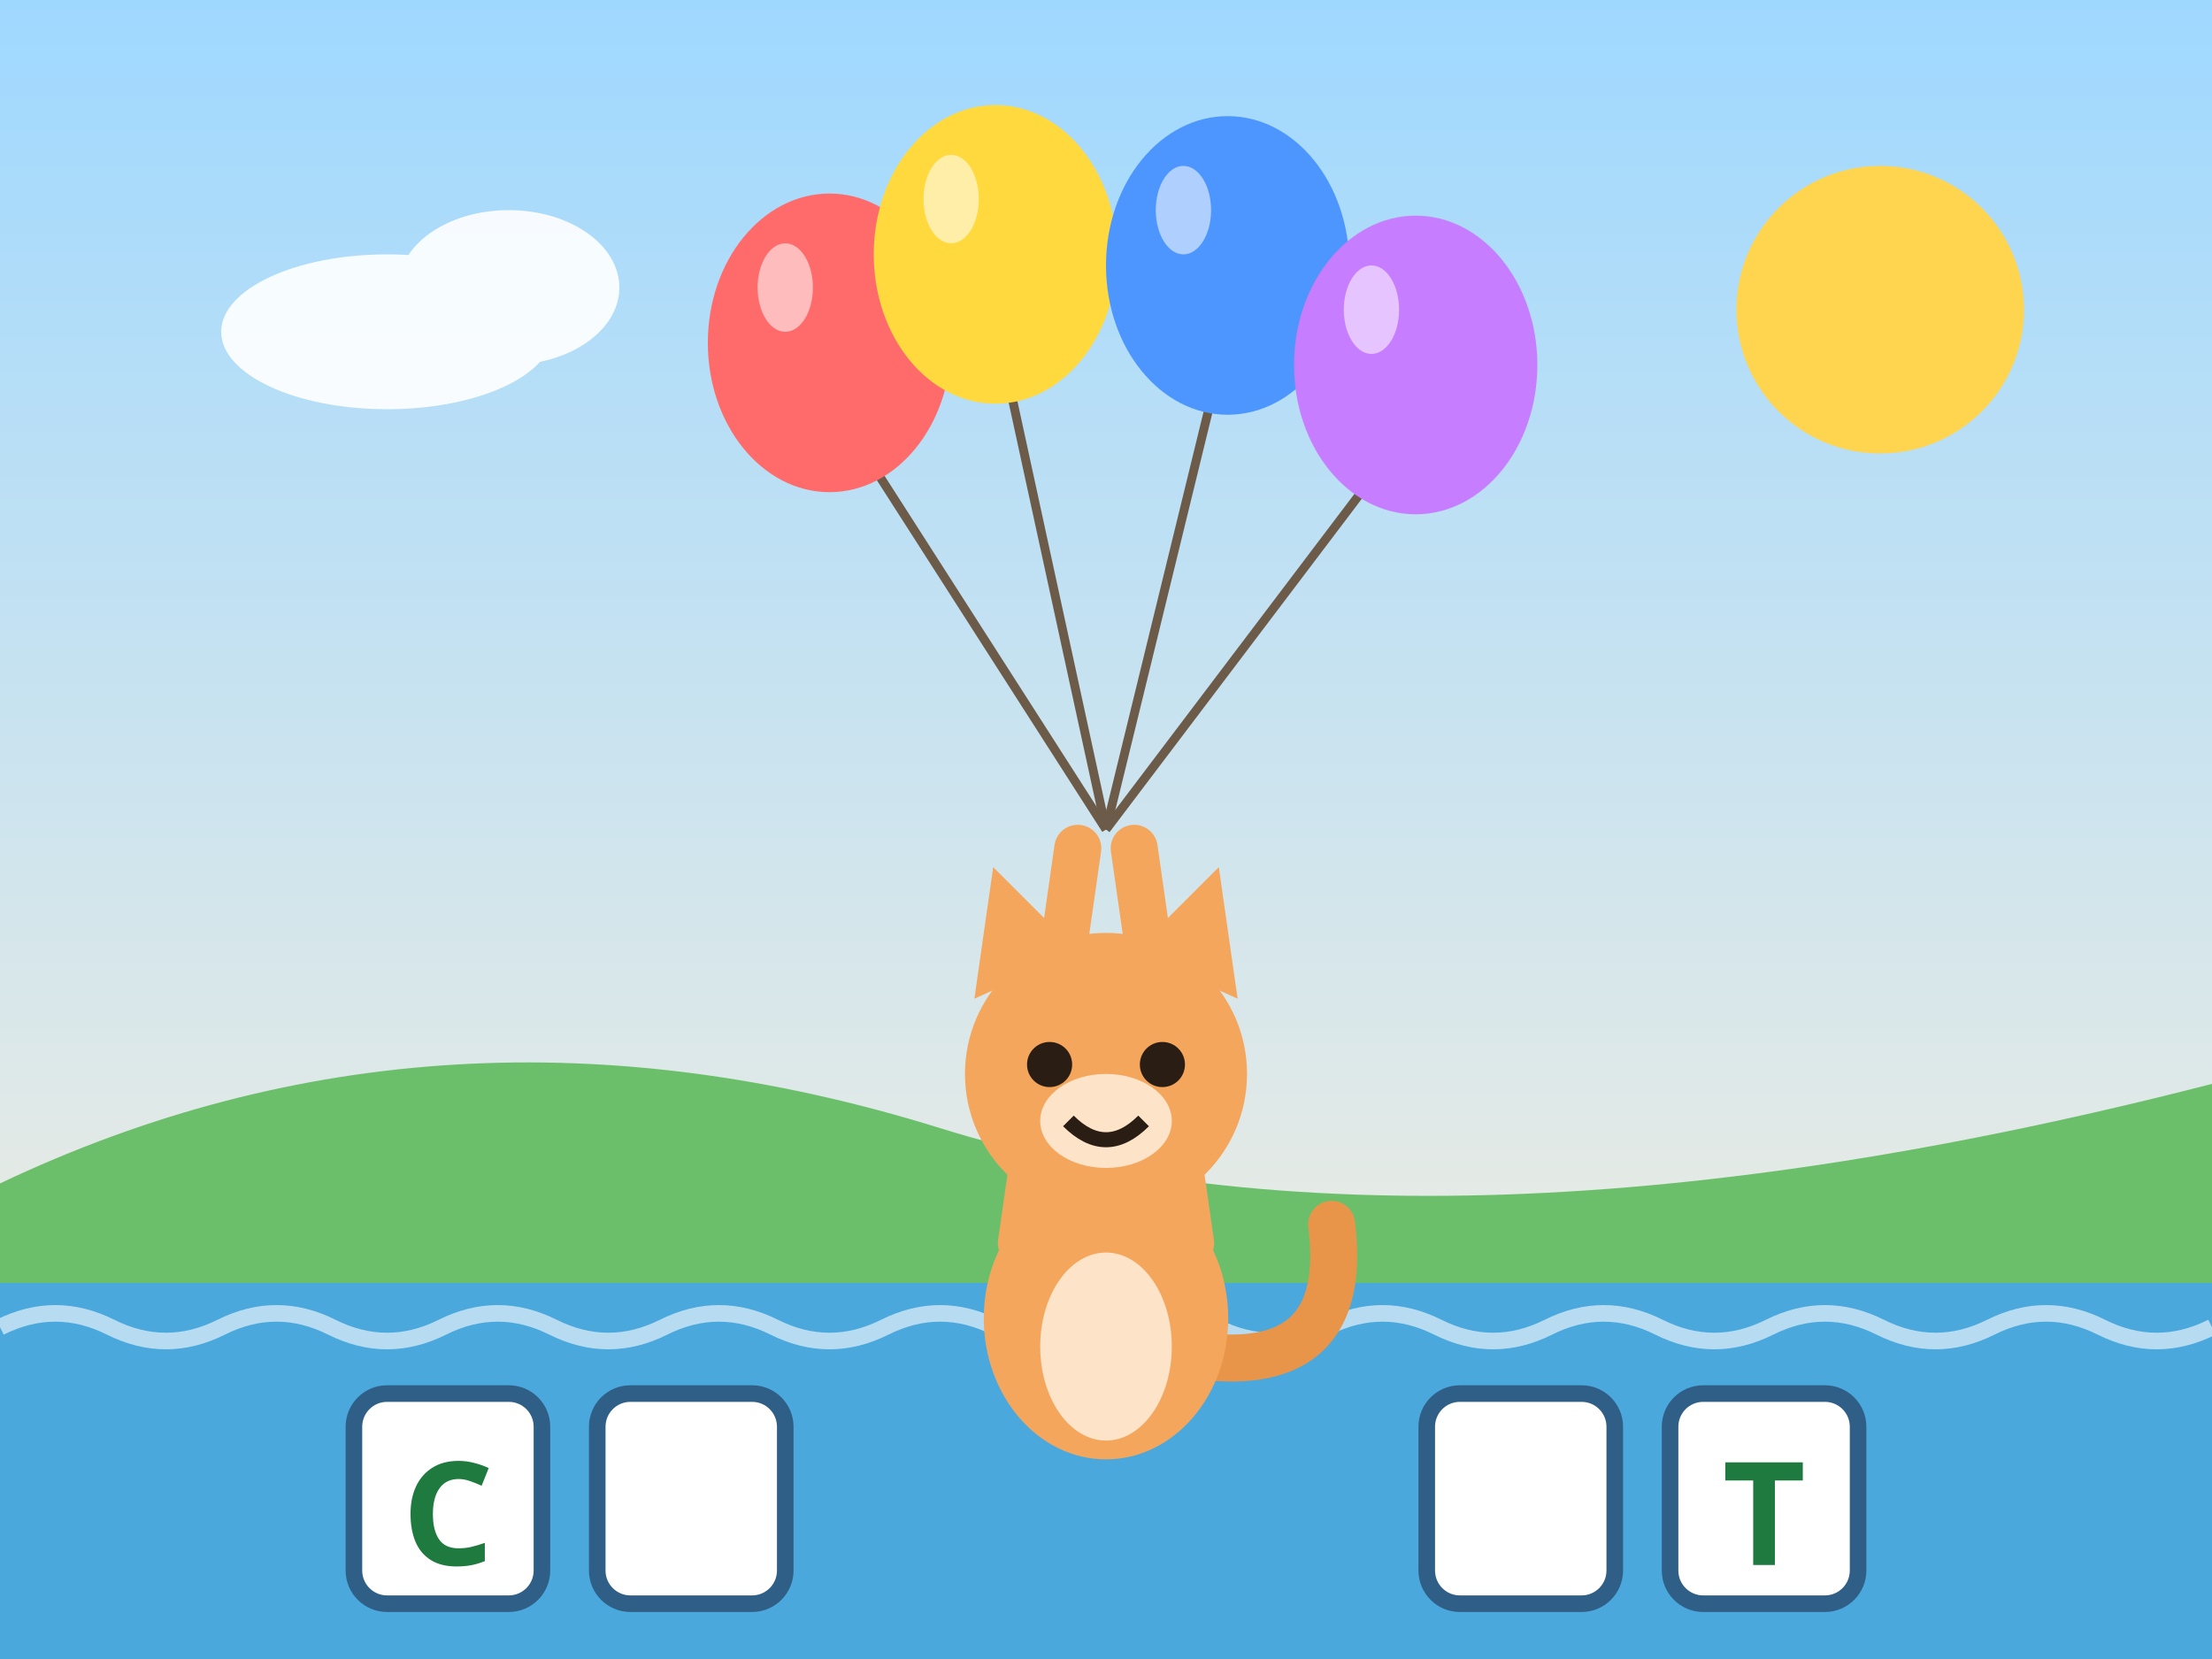
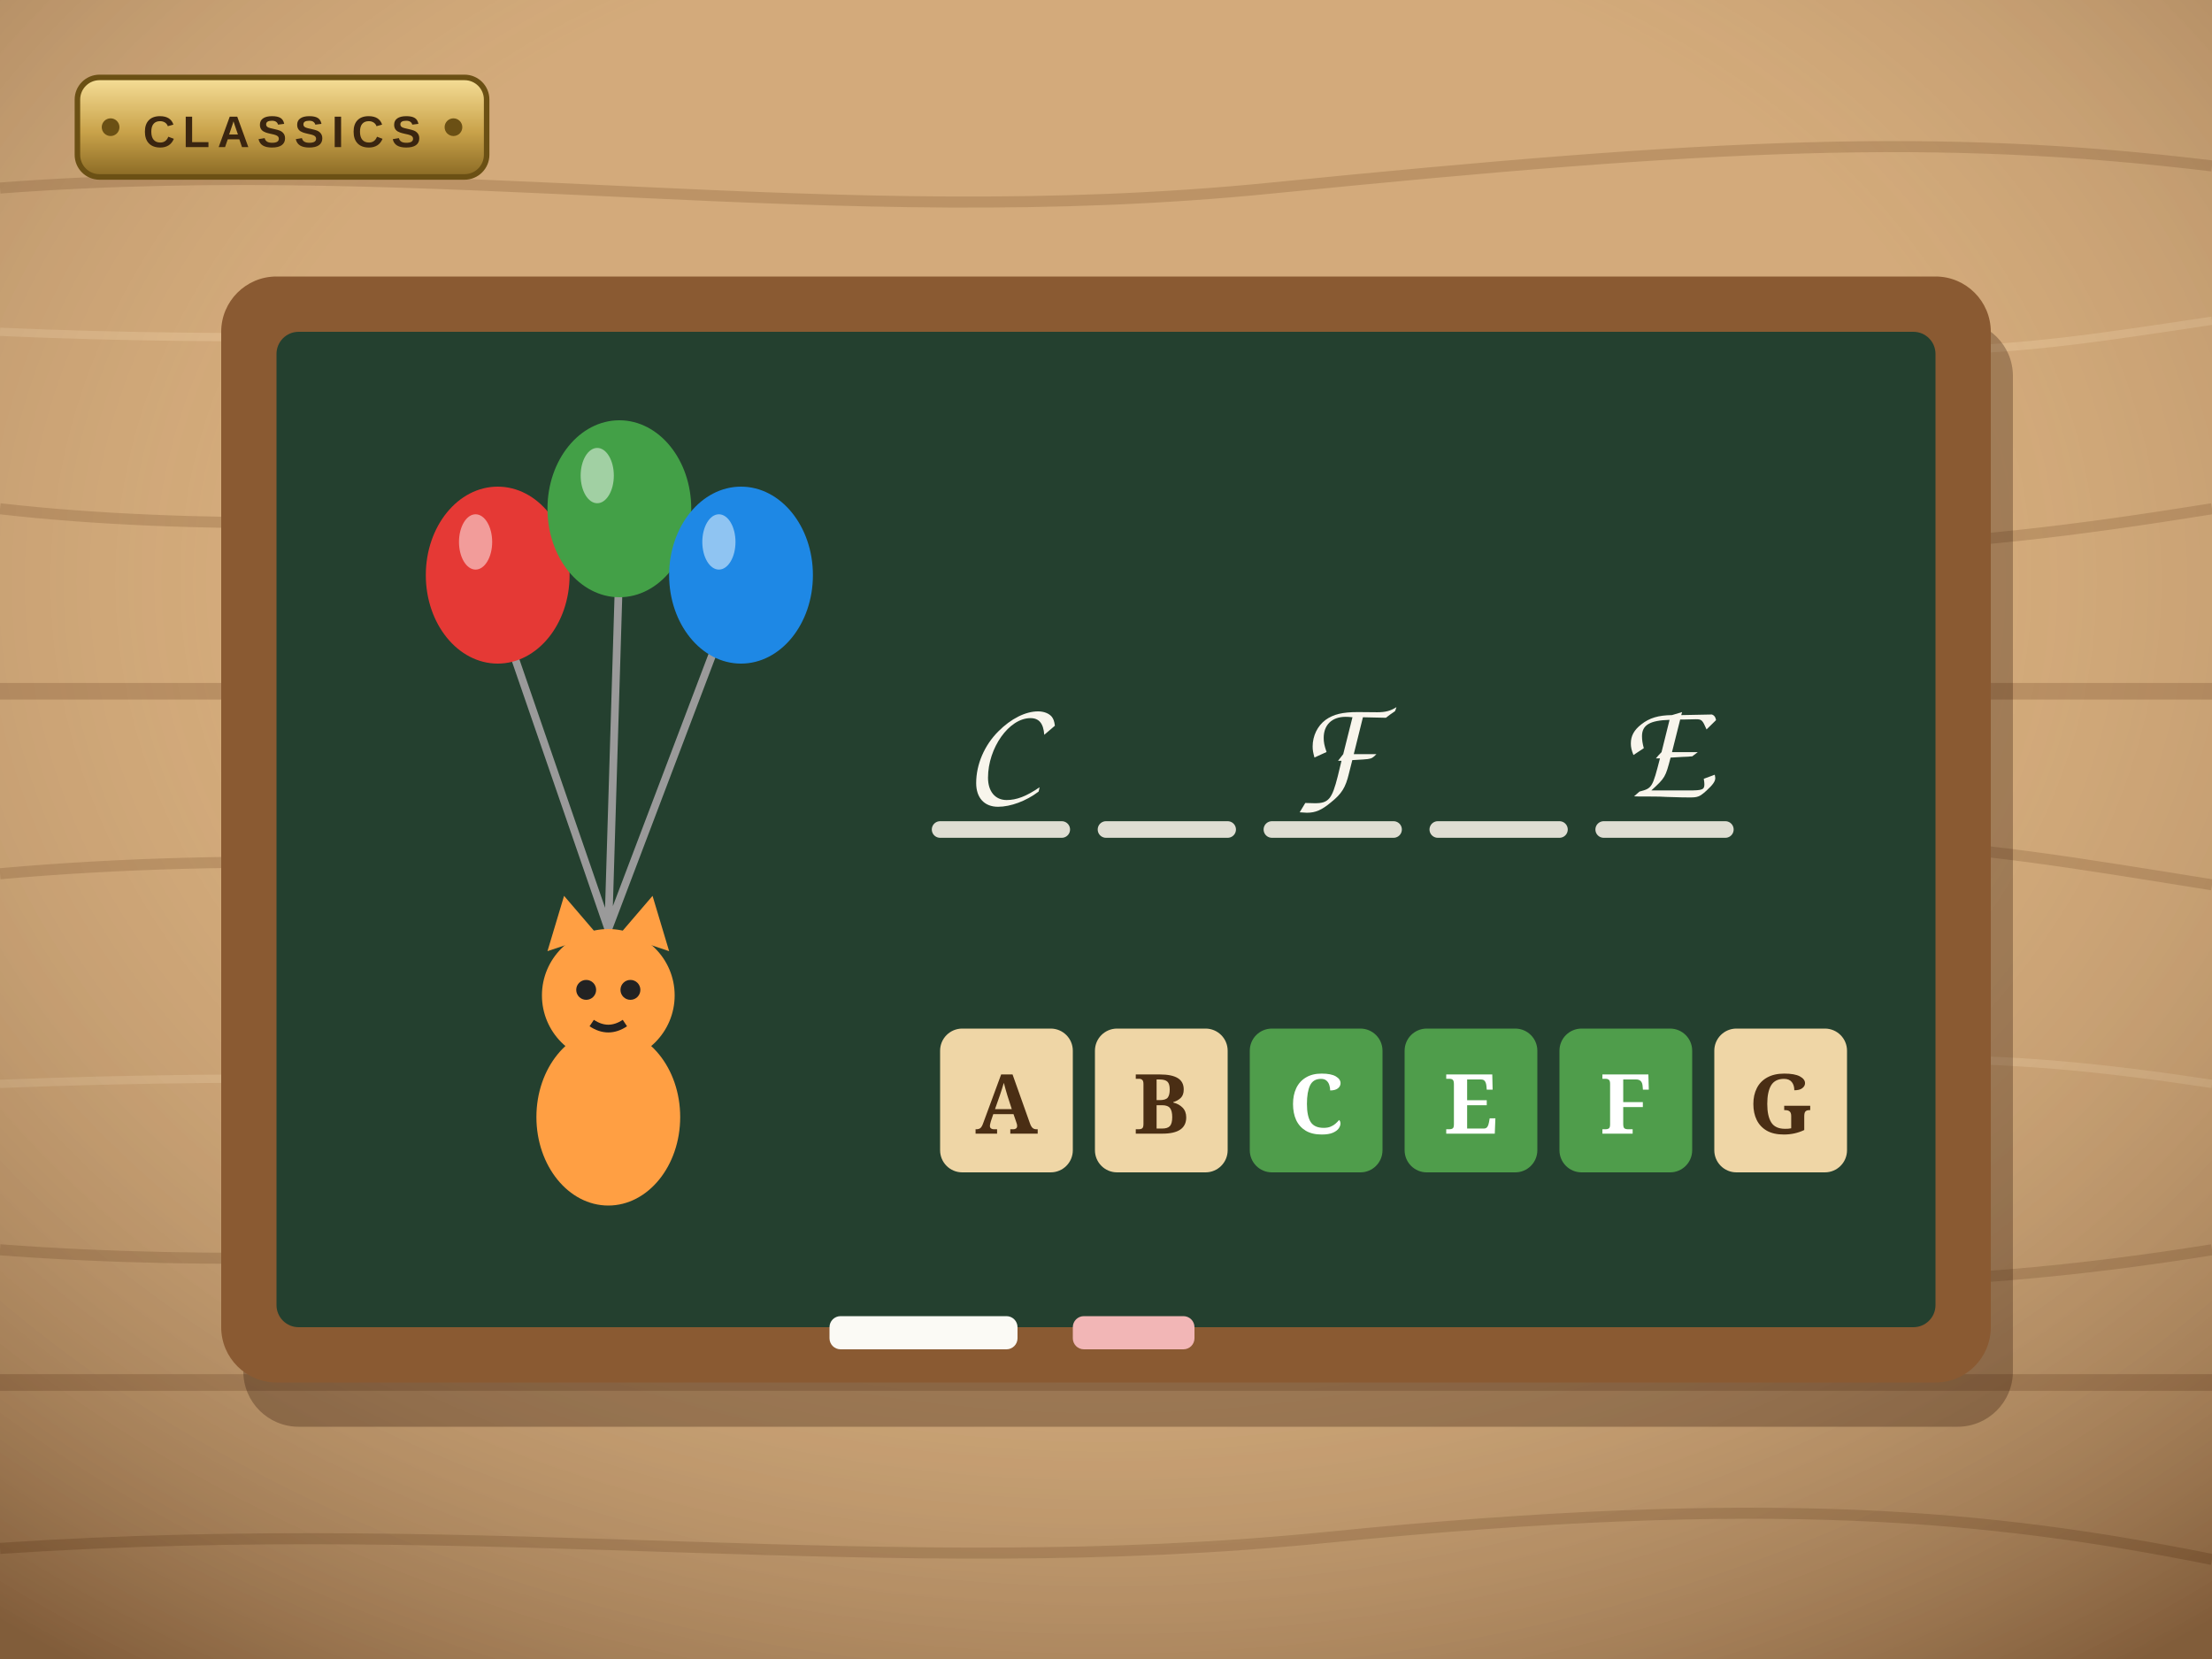
<svg xmlns="http://www.w3.org/2000/svg" viewBox="0 0 400 300">
  <defs>
-     <linearGradient id="s" x1="0" y1="0" x2="0" y2="1">
-       <stop offset="0" stop-color="#9fd8ff" />
-       <stop offset="1" stop-color="#fff1dc" />
+     <radialGradient id="v" cx=".5" cy=".35" r=".8">
+       <stop offset=".5" stop-color="#fff3d6" stop-opacity=".18" />
+       <stop offset="1" stop-color="#2a1205" stop-opacity=".45" />
+     </radialGradient>
+     <linearGradient id="br" x1="0" y1="0" x2="0" y2="1">
+       <stop offset="0" stop-color="#f6df98" />
+       <stop offset=".55" stop-color="#c9a24a" />
+       <stop offset="1" stop-color="#8a6a24" />
    </linearGradient>
  </defs>
-   <rect width="400" height="300" fill="url(#s)" />
-   <circle cx="340" cy="56" r="26" fill="#ffd54f" />
-   <g fill="#fff" opacity=".9">
-     <ellipse cx="70" cy="60" rx="30" ry="14" />
-     <ellipse cx="92" cy="52" rx="20" ry="14" />
+   <rect width="400" height="300" fill="#c99a66" />
+   <g fill="none" stroke="#7a4a22" stroke-opacity=".35" stroke-width="2">
+     <path d="M0 34c80-6 150 8 230 0s120-10 170-4" />
+     <path d="M0 92c70 8 160-6 240 2s110 6 160-2" />
+     <path d="M0 158c90-8 170 10 250 0s100-6 150 2" />
+     <path d="M0 226c80 6 150-8 230 0s120 8 170 0" />
+     <path d="M0 280c90-6 160 6 240-2s120-4 160 4" />
  </g>
-   <path d="M0 214 Q80 176 170 204 T400 196 V300 H0Z" fill="#6cbf6a" />
-   <rect y="232" width="400" height="68" fill="#4aa8dd" />
-   <path d="M0 240 q10 -5 20 0 t20 0 t20 0 t20 0 t20 0 t20 0 t20 0 t20 0 t20 0 t20 0 t20 0 t20 0 t20 0 t20 0 t20 0 t20 0 t20 0 t20 0 t20 0 t20 0" stroke="#fff" stroke-opacity=".6" stroke-width="3" fill="none" />
-   <g stroke="#6d5b4a" stroke-width="1.6" fill="none">
-     <path d="M200 150 L150 72" />
-     <path d="M200 150 L180 58" />
-     <path d="M200 150 L222 60" />
-     <path d="M200 150 L256 76" />
+   <g stroke="#f3d3a3" stroke-opacity=".3" stroke-width="1.5" fill="none">
+     <path d="M0 60c90 4 170-6 260 0s100 4 140-2" />
+     <path d="M0 196c100-4 180 6 260 0s100-6 140 0" />
  </g>
-   <ellipse cx="150" cy="62" rx="22" ry="27" fill="#ff6b6b" />
-   <ellipse cx="180" cy="46" rx="22" ry="27" fill="#ffd93d" />
-   <ellipse cx="222" cy="48" rx="22" ry="27" fill="#4d96ff" />
-   <ellipse cx="256" cy="66" rx="22" ry="27" fill="#c77dff" />
-   <g fill="#fff" opacity=".55">
-     <ellipse cx="142" cy="52" rx="5" ry="8" />
-     <ellipse cx="172" cy="36" rx="5" ry="8" />
-     <ellipse cx="214" cy="38" rx="5" ry="8" />
-     <ellipse cx="248" cy="56" rx="5" ry="8" />
+   <path d="M0 125h400M0 250h400" stroke="#7a4a22" stroke-opacity=".4" stroke-width="3" />
+   <rect width="400" height="300" fill="url(#v)" />
+   <rect x="44" y="58" width="320" height="200" rx="10" fill="#2a1205" opacity=".3" />
+   <rect x="40" y="50" width="320" height="200" rx="10" fill="#8a5a32" />
+   <rect x="50" y="60" width="300" height="180" rx="4" fill="#24402f" />
+   <g stroke="#f3efe4" stroke-width="3" stroke-linecap="round" opacity=".9">
+     <path d="M170 150h22M200 150h22M230 150h22M260 150h22M290 150h22" />
  </g>
-   <g transform="translate(200 150) scale(1.7)">
-     <path d="M10 56 q16 2 14 -14" stroke="#e8954a" stroke-width="5" fill="none" stroke-linecap="round" />
-     <ellipse cx="0" cy="52" rx="13" ry="15" fill="#f4a65d" />
-     <ellipse cx="0" cy="55" rx="7" ry="10" fill="#fde3c8" />
-     <path d="M-9 44 L-3 2 M9 44 L3 2" stroke="#f4a65d" stroke-width="5" stroke-linecap="round" />
-     <path d="M-14 18 L-12 4 L-3 13Z M14 18 L12 4 L3 13Z" fill="#f4a65d" />
-     <circle cx="0" cy="26" r="15" fill="#f4a65d" />
-     <ellipse cx="0" cy="31" rx="7" ry="5" fill="#fde3c8" />
-     <circle cx="-6" cy="25" r="2.4" fill="#2a1d14" />
-     <circle cx="6" cy="25" r="2.4" fill="#2a1d14" />
-     <path d="M-4 31 q4 4 8 0" stroke="#2a1d14" stroke-width="1.6" fill="none" />
+   <g font-family="Comic Sans MS,cursive" font-size="26" fill="#f8f5ec" text-anchor="middle">
+     <text x="181" y="144">C</text>
+     <text x="241" y="144">F</text>
+     <text x="301" y="144">E</text>
  </g>
-   <g fill="#fff" stroke="#2f5f86" stroke-width="3">
-     <rect x="64" y="252" width="34" height="38" rx="6" />
-     <rect x="108" y="252" width="34" height="38" rx="6" />
-     <rect x="258" y="252" width="34" height="38" rx="6" />
-     <rect x="302" y="252" width="34" height="38" rx="6" />
+   <g stroke="#9a9a9a" stroke-width="1.4">
+     <path d="M110 168L90 110M110 168l2-66M110 168l22-58" />
  </g>
-   <text x="81" y="283" font-family="system-ui, sans-serif" font-size="26" font-weight="900" fill="#1f7a3f" text-anchor="middle">C</text>
-   <text x="319" y="283" font-family="system-ui, sans-serif" font-size="26" font-weight="900" fill="#1f7a3f" text-anchor="middle">T</text>
+   <ellipse cx="90" cy="104" rx="13" ry="16" fill="#e53935" />
+   <ellipse cx="86" cy="98" rx="3" ry="5" fill="#fff" opacity=".5" />
+   <ellipse cx="112" cy="92" rx="13" ry="16" fill="#43a047" />
+   <ellipse cx="108" cy="86" rx="3" ry="5" fill="#fff" opacity=".5" />
+   <ellipse cx="134" cy="104" rx="13" ry="16" fill="#1e88e5" />
+   <ellipse cx="130" cy="98" rx="3" ry="5" fill="#fff" opacity=".5" />
+   <g transform="translate(110 192)">
+     <ellipse cy="10" rx="13" ry="16" fill="#ff9f43" />
+     <circle cy="-12" r="12" fill="#ff9f43" />
+     <path d="M-11-20l3-10 6 7M11-20l-3-10-6 7" fill="#ff9f43" />
+     <circle cx="-4" cy="-13" r="1.8" fill="#222" />
+     <circle cx="4" cy="-13" r="1.8" fill="#222" />
+     <path d="M-3-7q3 2 6 0" stroke="#222" fill="none" stroke-width="1.4" />
+   </g>
+   <rect x="170" y="186" width="24" height="26" rx="4" fill="#efd6a6" />
+   <text x="182" y="205" font-family="Georgia,serif" font-weight="700" font-size="15" text-anchor="middle" fill="#4a2e14">A</text>
+   <rect x="198" y="186" width="24" height="26" rx="4" fill="#efd6a6" />
+   <text x="210" y="205" font-family="Georgia,serif" font-weight="700" font-size="15" text-anchor="middle" fill="#4a2e14">B</text>
+   <rect x="226" y="186" width="24" height="26" rx="4" fill="#4f9d4b" />
+   <text x="238" y="205" font-family="Georgia,serif" font-weight="700" font-size="15" text-anchor="middle" fill="#fff">C</text>
+   <rect x="254" y="186" width="24" height="26" rx="4" fill="#4f9d4b" />
+   <text x="266" y="205" font-family="Georgia,serif" font-weight="700" font-size="15" text-anchor="middle" fill="#fff">E</text>
+   <rect x="282" y="186" width="24" height="26" rx="4" fill="#4f9d4b" />
+   <text x="294" y="205" font-family="Georgia,serif" font-weight="700" font-size="15" text-anchor="middle" fill="#fff">F</text>
+   <rect x="310" y="186" width="24" height="26" rx="4" fill="#efd6a6" />
+   <text x="322" y="205" font-family="Georgia,serif" font-weight="700" font-size="15" text-anchor="middle" fill="#4a2e14">G</text>
+   <rect x="150" y="238" width="34" height="6" rx="2" fill="#fbfaf5" />
+   <rect x="194" y="238" width="22" height="6" rx="2" fill="#f2b6b6" />
+   <g transform="translate(14 14)">
+     <rect width="74" height="18" rx="4" fill="url(#br)" stroke="#6b5014" />
+     <circle cx="6" cy="9" r="1.6" fill="#6b5014" />
+     <circle cx="68" cy="9" r="1.6" fill="#6b5014" />
+     <text x="37" y="12.6" font-family="Arial,sans-serif" font-size="8" font-weight="700" letter-spacing="1.4" text-anchor="middle" fill="#3a2510">CLASSICS</text>
+   </g>
</svg>
